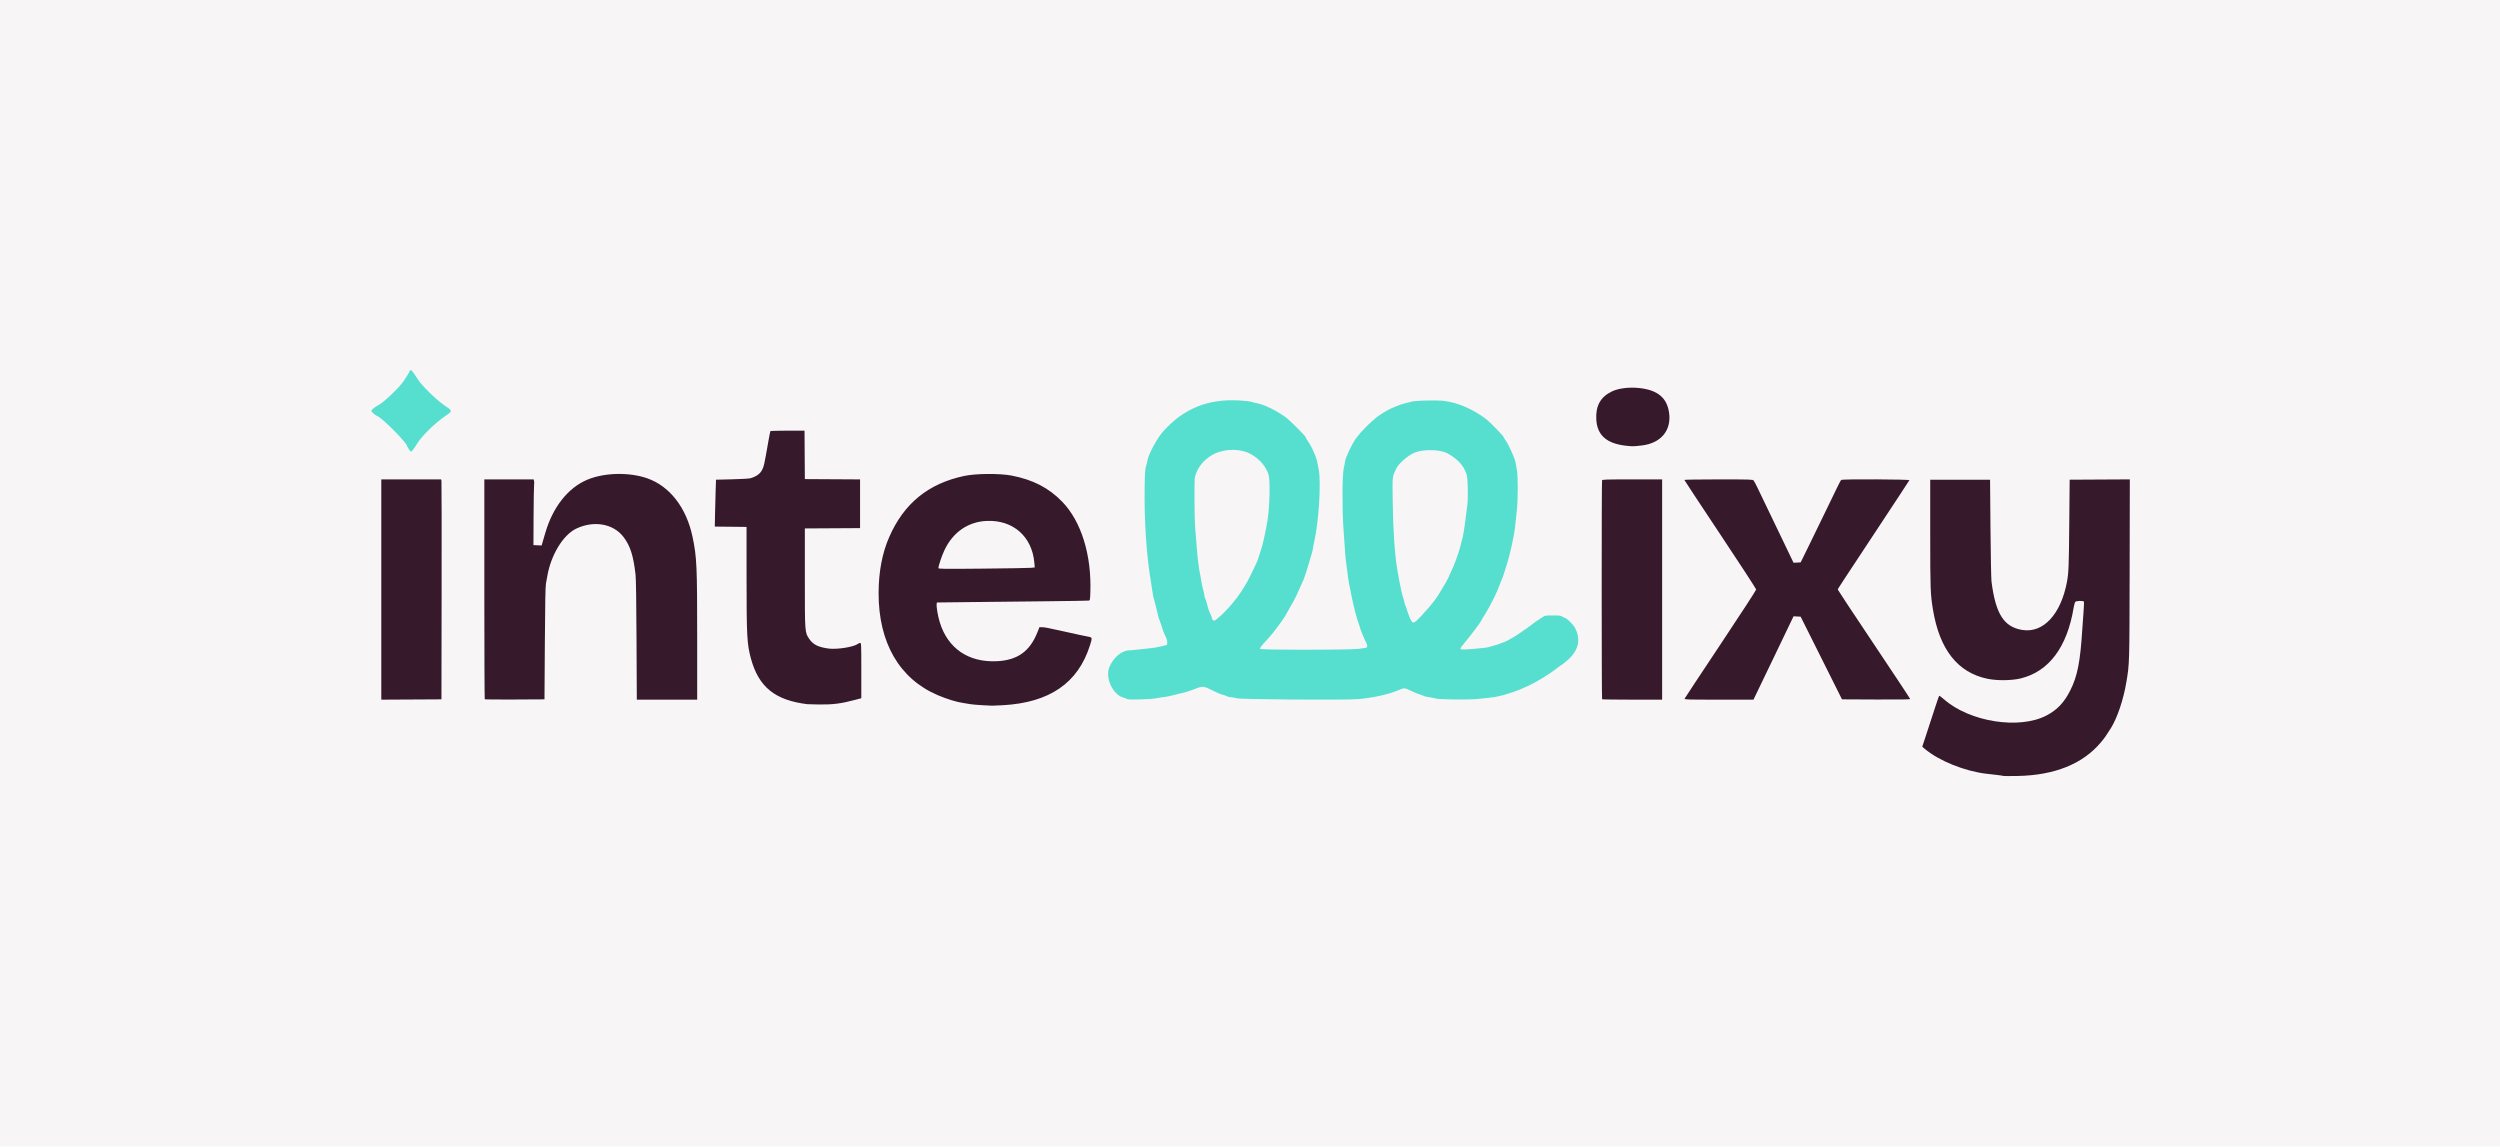
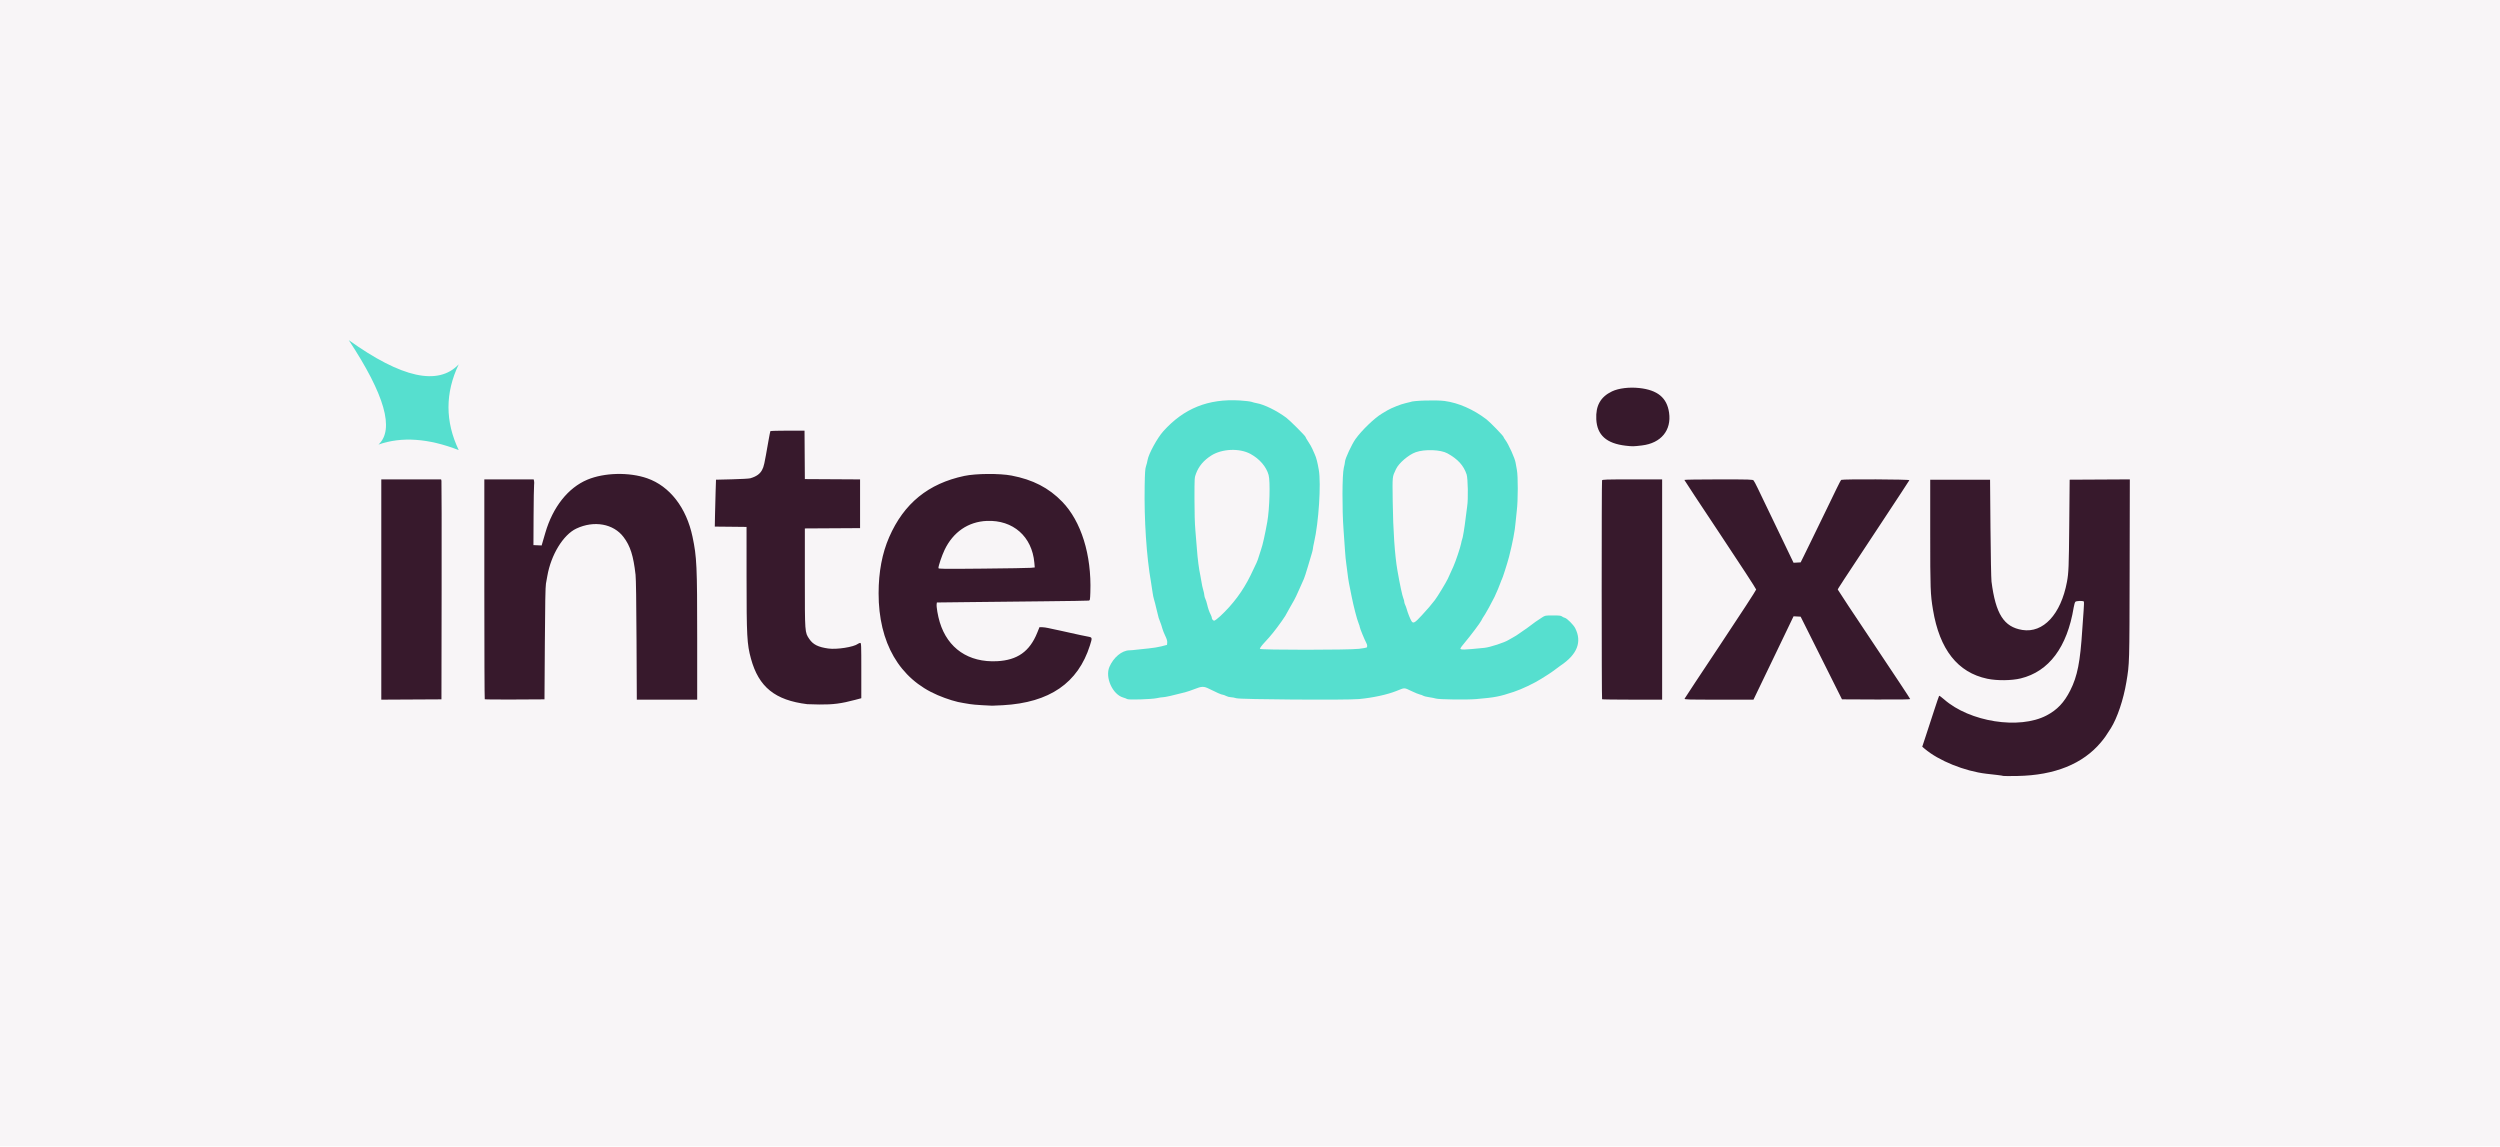
<svg xmlns="http://www.w3.org/2000/svg" viewBox="0 0 2026 929" width="2026" height="929" role="img" aria-label="Intellixy">
  <rect width="2026" height="929" fill="#F8F5F7" />
  <g transform="translate(300 300)" fill-rule="evenodd">
    <path fill="#37192C" d="M1323.48 328.82C1323.35 328.69 1321.11 328.34 1318.5 328.04C1315.89 327.75 1311.94 327.29 1309.73 327.04C1292.17 324.99 1271.04 316.44 1259.77 306.82L1257.79 305.13L1260.9 295.69C1262.6 290.5 1265.61 281.3 1267.58 275.25C1269.55 269.2 1271.3 264.08 1271.47 263.88C1271.64 263.68 1273.45 264.98 1275.48 266.77C1296.25 285.05 1336.44 291.37 1358.5 279.82C1367.17 275.28 1372.79 269.35 1377.75 259.5C1383.55 247.99 1385.81 236.54 1387.49 210C1387.78 205.46 1388.26 198.67 1388.56 194.91C1388.85 191.14 1388.95 187.82 1388.77 187.53C1388.27 186.72 1382.7 186.87 1381.86 187.71C1381.47 188.1 1380.87 190.18 1380.51 192.33C1375.22 224.46 1360.5 244.16 1337.59 249.78C1330.2 251.59 1318.38 251.71 1310.5 250.05C1286.5 245.01 1271.84 226.38 1266.48 194.11C1264.4 181.58 1264.25 177.46 1264.25 132.25L1264.25 88.75L1288.5 88.75L1312.75 88.75L1313.08 128C1313.26 149.59 1313.64 169.05 1313.91 171.25C1317.25 197.56 1323.95 208.09 1338.87 210.51C1355.86 213.26 1370.14 197.87 1375.07 171.5C1376.42 164.24 1376.62 159.33 1376.92 125.25L1377.25 88.75L1401.63 88.62L1426.01 88.49L1425.86 161.37C1425.71 238.59 1425.74 237.59 1423.23 252.66C1420.86 266.95 1415.84 281.85 1410.57 290.25C1406.9 296.1 1405.51 298.08 1402.65 301.5C1387.98 319.07 1365.11 328.31 1334.98 328.85C1328.79 328.96 1323.61 328.95 1323.48 328.82ZM496 271.49C492.01 271.29 487.51 270.89 486 270.6C484.49 270.31 482.16 269.92 480.82 269.74C475.56 269.05 467.4 266.55 459.89 263.34C428.91 250.11 411.96 220.86 412.02 180.75C412.04 163.45 414.9 148.31 420.61 135.25C432.55 107.93 452.28 91.87 481.55 85.67C490.86 83.7 510.09 83.56 519.75 85.4C537.02 88.69 549.89 95.33 560.8 106.58C576.2 122.46 584.66 149.6 583.62 179.88C583.41 186.17 583.35 186.52 582.32 186.72C581.73 186.84 565.5 187.1 546.25 187.29C527 187.49 499.55 187.78 485.25 187.95L459.25 188.25L459.07 189.5C458.75 191.67 460.02 199.06 461.58 204.23C468.03 225.48 484.94 237 508 235.84C524.47 235.02 534.45 227.95 540.57 212.77L542.4 208.25L544.57 208.29C545.77 208.32 547.88 208.6 549.25 208.92C550.62 209.24 552.88 209.73 554.25 210C555.62 210.27 557.65 210.7 558.75 210.95C559.85 211.2 561.99 211.67 563.5 212C565.01 212.33 567.04 212.78 568 213C573.35 214.22 578.49 215.31 581.77 215.92C585.26 216.57 585.29 216.71 583.28 223.05C573.62 253.56 550.6 269.37 512.75 271.51C508.35 271.76 504.41 271.94 504 271.9C503.59 271.87 499.99 271.68 496 271.49ZM354.25 270.67C328.09 267.47 314.85 256.77 308.57 233.75C305.36 221.97 305.02 215.68 305.01 167.38L305 127.02L292.13 126.88L279.27 126.75L279.45 117.25C279.55 112.03 279.78 103.47 279.94 98.25L280.25 88.75L293.25 88.43C300.4 88.26 307.04 87.89 308 87.61C312.92 86.2 315.93 84.07 317.6 80.81C319.13 77.82 319.28 77.12 322.75 57.28C323.47 53.18 324.17 49.63 324.31 49.41C324.45 49.18 330.73 49 338.27 49L351.99 49L352.12 68.62L352.25 88.25L374.62 88.38L397 88.51L397 108.25L397 127.99L374.62 128.12L352.25 128.25L352.25 168.25C352.25 213.11 352.2 212.44 355.87 217.86C358.92 222.34 363.04 224.41 371.27 225.56C378.15 226.52 391.84 224.37 395.25 221.79C395.8 221.37 396.64 221.02 397.12 221.02C397.95 221 398 222.39 398 243.42L398 265.84L393.12 267.14C381.81 270.17 375.21 271.03 364.01 270.93C359.47 270.88 355.07 270.77 354.25 270.67ZM9 177.75L9 88.5L33.24 88.5L57.48 88.5L57.75 89.62C57.9 90.24 57.96 130.35 57.89 178.75L57.75 266.75L33.38 266.88L9 267.01L9 177.75ZM92.84 266.67C92.65 266.49 92.5 226.32 92.5 177.42L92.5 88.5L112.49 88.5L132.48 88.5L132.8 89.76C132.97 90.45 132.98 91.97 132.82 93.13C132.66 94.3 132.48 105.71 132.41 118.5L132.3 141.75L135.62 141.9L138.94 142.04L139.93 138.65C140.48 136.78 141.39 133.67 141.95 131.74C148.04 110.87 160.37 95.29 176.01 88.73C189.71 82.98 209.89 82.51 224.5 87.61C242.77 93.99 256.28 111.43 261.22 135C264.69 151.55 265 158.32 265 217.54L265 267L240.54 267L216.07 267L215.84 218.88C215.7 187.8 215.42 168.98 215.05 165.75C213.3 150.31 210.81 142.49 205.35 135.25C197.17 124.41 181.42 121.59 167.04 128.37C156.45 133.37 146.54 149.56 143.56 166.75C143.27 168.4 142.76 171.21 142.43 173C142 175.3 141.74 189.41 141.54 221.5L141.25 266.75L117.21 266.88C103.99 266.95 93.02 266.86 92.84 266.67ZM998.33 266.67C997.92 266.25 997.89 90.38 998.3 89.29C998.57 88.58 1001.2 88.5 1022.8 88.5L1047 88.5L1047 177.75L1047 267L1022.83 267C1009.54 267 998.52 266.85 998.33 266.67ZM1065.2 266.2C1065.37 265.76 1078.49 245.91 1094.35 222.08C1110.22 198.25 1123.2 178.3 1123.2 177.75C1123.2 177.2 1110.1 157.09 1094.1 133.05C1078.09 109.02 1065 89.16 1065 88.93C1065 88.69 1077.45 88.5 1092.67 88.5C1118.4 88.5 1120.4 88.56 1121.12 89.38C1121.54 89.86 1123.01 92.61 1124.39 95.5C1125.76 98.39 1128.52 104.12 1130.51 108.25C1135.82 119.27 1140.25 128.47 1143.5 135.25C1145.08 138.55 1147.98 144.58 1149.93 148.65L1153.49 156.05L1156.37 155.9L1159.25 155.75L1161.75 150.72C1163.12 147.95 1166.26 141.54 1168.71 136.47C1171.17 131.4 1175.86 121.74 1179.15 115C1182.43 108.26 1186.57 99.71 1188.35 96.01C1190.12 92.3 1191.84 89.09 1192.16 88.89C1193.28 88.18 1247.64 88.42 1247.36 89.14C1247.23 89.49 1237.15 104.84 1224.98 123.26C1191.76 173.5 1189.34 177.21 1189.33 177.77C1189.33 178.06 1202.53 198.02 1218.67 222.11C1234.8 246.21 1248 266.17 1248 266.47C1248 266.85 1239.84 266.97 1220.38 266.88L1192.75 266.75L1176 233.25L1159.25 199.75L1156.37 199.6L1153.49 199.45L1150.18 206.35C1143.12 221.1 1141 225.51 1137.5 232.75C1133.58 240.87 1129.21 249.94 1124.2 260.38L1121.02 267L1092.96 267C1067.47 267 1064.92 266.93 1065.2 266.2ZM535.41 160.16L538.57 159.85L538.24 156.05C536.37 134.8 521.01 121.27 499.75 122.15C484.63 122.78 472.38 131.18 465.48 145.65C463.27 150.3 460.5 158.49 460.5 160.38C460.5 161.08 464.2 161.12 496.38 160.81C516.11 160.63 533.67 160.33 535.41 160.16ZM1017.5 61.2C1001.88 59.41 994.28 52.59 993.63 39.81C993.07 28.77 997.08 21.64 1006.36 17.18C1011.65 14.64 1020.32 13.57 1028.49 14.46C1043.3 16.07 1050.86 22.31 1052.61 34.37C1054.69 48.72 1046.11 59.12 1030.68 60.98C1023.67 61.82 1023.05 61.83 1017.5 61.2Z" />
-     <path fill="#56DFCF" d="M613.5 266.54C613.09 266.25 611.59 265.67 610.17 265.26C601.59 262.73 595.42 248.95 599.07 240.45C602.37 232.77 609.16 227.13 615.25 227.02C616.62 226.99 619.33 226.75 621.25 226.49C623.17 226.23 627.45 225.78 630.75 225.49C634.05 225.2 638.77 224.43 641.25 223.78L645.75 222.6L645.91 220.74C646.02 219.4 645.58 217.88 644.33 215.31C643.38 213.35 642.34 210.74 642.02 209.5C641.52 207.55 641 206.04 638.99 200.75C638.78 200.2 638 197.05 637.25 193.75C636.5 190.45 635.58 186.85 635.2 185.74C634.82 184.63 634.29 182.02 634.02 179.94C633.76 177.86 633.21 174.26 632.8 171.95C629.12 151.07 627.15 121.25 627.64 93.75C627.83 82.84 628.04 79.79 628.72 77.84C629.19 76.51 629.76 74.26 629.99 72.84C630.81 67.84 637.88 54.89 642.75 49.48C659.41 30.93 679.12 23 704.72 24.53C708.9 24.78 713.22 25.3 714.3 25.68C715.38 26.06 717.26 26.54 718.49 26.75C724.46 27.76 734.91 32.91 742.48 38.58C745.42 40.78 758 53.37 758 54.1C758 54.42 759 56.16 760.22 57.96C761.45 59.77 762.93 62.38 763.52 63.75C764.11 65.12 765.01 67.15 765.51 68.25C766.73 70.89 767.7 74.66 768.75 80.75C770.7 92.05 768.67 123.4 764.96 139.39C764.43 141.67 764 143.95 764 144.46C764 144.97 763.67 146.48 763.28 147.82C762.88 149.16 761.39 154.19 759.96 159C758.53 163.81 757.08 168.31 756.73 169C756.38 169.69 754.68 173.51 752.95 177.5C751.21 181.49 749.33 185.46 748.77 186.33C748.21 187.2 746.62 189.98 745.25 192.52C741.49 199.45 741.43 199.54 738.79 203.27C733.53 210.7 729.76 215.39 725 220.42C722.66 222.9 721 225.14 721 225.82C721 226.83 793.21 226.81 801.34 225.8C804.42 225.41 807.17 224.95 807.47 224.77C808.22 224.31 808.13 222.64 807.27 221.08C805.9 218.59 802 209.11 802 208.27C802 207.81 801.55 206.38 801 205.09C799.71 202.08 796.86 191.08 795.23 182.75C794.52 179.18 793.63 174.68 793.24 172.75C792.85 170.82 792.29 167 791.99 164.25C791.7 161.5 791.23 157.9 790.95 156.25C790.67 154.6 790.25 150.21 790.01 146.5C789.78 142.79 789.23 135.03 788.8 129.25C787.58 113 787.69 84.54 789 79.25C789.54 77.05 789.99 74.74 789.99 74.11C790.01 71.81 795.48 60.03 798.5 55.8C803.53 48.75 813.71 38.93 819.79 35.26C821.14 34.45 823.15 33.25 824.25 32.59C827.7 30.55 835.6 27.42 839.17 26.7C841.05 26.32 842.75 25.9 842.95 25.78C844.84 24.61 864.11 24.04 870.75 24.95C882.06 26.5 894.03 31.76 904.6 39.82C907.55 42.07 918.5 53.37 918.5 54.17C918.5 54.44 919.1 55.44 919.83 56.4C922.48 59.87 927.71 71.44 928.24 75C928.42 76.24 928.89 78.87 929.29 80.85C930.27 85.8 930.23 105.69 929.22 113.75C928.81 117.05 928.36 121.44 928.21 123.5C927.79 129.52 925.74 140.31 922.92 151.25C921.62 156.27 917.54 169.08 917.01 169.75C916.8 170.03 916.47 170.81 916.28 171.5C915.89 172.94 912.3 181.52 911.16 183.75C908.02 189.88 904.65 196.07 903.54 197.75C901.7 200.53 901.08 201.56 900.4 203C899.55 204.78 891.52 215.46 887.18 220.58C885.15 222.97 883.5 225.16 883.5 225.45C883.5 226.78 885.93 226.72 903.06 225C907.43 224.56 919.41 220.65 922.41 218.69C923.14 218.21 924.95 217.19 926.43 216.41C927.9 215.63 929.93 214.35 930.93 213.57C931.93 212.79 933.76 211.51 935 210.74C936.24 209.97 938.41 208.42 939.83 207.29C942.59 205.1 945.74 202.89 949.74 200.34C952.21 198.77 952.31 198.75 958.57 198.75C963.68 198.75 965.07 198.91 965.82 199.56C966.33 200 967.41 200.52 968.21 200.71C969.92 201.12 975.15 206.35 976.5 209C982.21 220.19 978.25 230.34 964.62 239.43C963.65 240.08 961.67 241.54 960.21 242.68C958.76 243.82 956.26 245.56 954.66 246.55C953.06 247.54 950.51 249.15 948.99 250.13C943.52 253.65 933.13 258.58 926.75 260.68C914.97 264.57 911.88 265.16 896.5 266.52C889 267.19 865.98 266.89 863.57 266.09C862.64 265.79 860.22 265.31 858.18 265.02C856.14 264.74 853.97 264.2 853.36 263.81C852.75 263.43 851.54 262.99 850.67 262.83C849.8 262.67 846.68 261.4 843.74 259.99C837.75 257.14 838.61 257.15 831.75 259.93C824.41 262.9 812.36 265.51 801.25 266.53C791.09 267.46 705.31 266.88 702 265.86C700.49 265.39 698.41 265.01 697.37 265.01C696.34 265 694.66 264.55 693.63 264C692.6 263.45 691.36 263 690.86 263C689.93 263 685.86 261.23 679.75 258.16C675.54 256.04 673.81 256.1 667.75 258.54C665.55 259.42 662.17 260.56 660.25 261.06C650.72 263.55 644.22 265 642.57 265.02C641.57 265.03 639.29 265.37 637.5 265.78C633.41 266.71 614.6 267.31 613.5 266.54ZM852.31 198.58C857.51 192.92 859.32 190.81 862.83 186.29C864.83 183.71 871.96 171.98 873.33 169C874.82 165.78 876.46 162.17 877.87 159C879.73 154.85 883.49 143.61 884.05 140.55C884.32 139.06 884.68 137.61 884.86 137.32C885.39 136.47 886.92 127.3 887.75 120C888.18 116.29 888.74 111.9 889.01 110.25C889.92 104.62 889.61 87.64 888.54 84.44C886.11 77.2 881.42 72.05 873 67.4C867.53 64.37 854.63 63.89 847.38 66.44C841.52 68.49 833.52 75.35 831.27 80.25C828.22 86.86 828.4 85.1 828.66 106.55C828.93 129.38 830.35 150.17 832.46 162.25C834.46 173.69 836.44 182.97 837.28 184.89C837.68 185.8 838 187.03 838 187.64C838 188.25 838.34 189.39 838.75 190.17C839.15 190.95 839.73 192.52 840.03 193.67C840.74 196.41 842.92 201.92 843.87 203.36C845.31 205.56 846.54 204.86 852.31 198.58ZM688.84 199.38C699.19 189.77 707.28 178.89 713.46 166.25C718.53 155.86 719.12 154.53 720.03 151.35C720.52 149.65 721.41 146.9 722 145.25C723.25 141.76 725.08 133.61 727 122.95C728.88 112.56 729.52 90.09 728.08 84.93C726.23 78.25 720.81 71.93 713.49 67.92C704.51 63 690.28 63.59 681.48 69.24C675.43 73.13 671.51 77.8 669.25 83.8C668 87.11 668 87.19 668 104.43C668 115.51 668.26 124.63 668.73 129.75C669.13 134.15 669.69 141.01 669.98 145C670.55 152.92 671.66 161.42 672.78 166.5C673.17 168.29 673.63 170.88 673.8 172.25C673.97 173.62 674.53 176.18 675.05 177.93C675.57 179.68 676 181.7 676 182.43C676 183.15 676.36 184.42 676.79 185.25C677.22 186.07 677.87 188.09 678.25 189.75C679 193.06 680 195.96 681.21 198.25C681.64 199.07 682 200.05 682 200.41C682 201.65 683.04 203 683.98 203C684.5 203 686.69 201.37 688.84 199.38ZM31.32 64.01C30.59 62.92 30 61.89 30 61.72C30 59.14 10.49 39.31 6 37.33C3.89 36.4 1 33.88 1 32.98C1 32 3.53 29.94 6.94 28.13C10.87 26.04 21.99 15.64 26.05 10.25C28.4 7.13 31.99 1.32 32 0.62C32 0.28 32.39 0 32.88 0C33.71 0 34.36 0.84 38.77 7.66C42.07 12.77 54.02 24.41 60.15 28.49C66.45 32.67 66.65 33.23 62.75 35.82C52.77 42.45 41.53 53.42 37.36 60.58C35.83 63.22 33.6 66 33.02 66C32.81 66 32.04 65.1 31.32 64.01Z" />
+     <path fill="#56DFCF" d="M613.5 266.54C613.09 266.25 611.59 265.67 610.17 265.26C601.59 262.73 595.42 248.95 599.07 240.45C602.37 232.77 609.16 227.13 615.25 227.02C616.62 226.99 619.33 226.75 621.25 226.49C623.17 226.23 627.45 225.78 630.75 225.49C634.05 225.2 638.77 224.43 641.25 223.78L645.75 222.6L645.91 220.74C646.02 219.4 645.58 217.88 644.33 215.31C643.38 213.35 642.34 210.74 642.02 209.5C641.52 207.55 641 206.04 638.99 200.75C638.78 200.2 638 197.05 637.25 193.75C636.5 190.45 635.58 186.85 635.2 185.74C634.82 184.63 634.29 182.02 634.02 179.94C633.76 177.86 633.21 174.26 632.8 171.95C629.12 151.07 627.15 121.25 627.64 93.75C627.83 82.84 628.04 79.79 628.72 77.84C629.19 76.51 629.76 74.26 629.99 72.84C630.81 67.84 637.88 54.89 642.75 49.48C659.41 30.93 679.12 23 704.72 24.53C708.9 24.78 713.22 25.3 714.3 25.68C715.38 26.06 717.26 26.54 718.49 26.75C724.46 27.76 734.91 32.91 742.48 38.58C745.42 40.78 758 53.37 758 54.1C758 54.42 759 56.16 760.22 57.96C761.45 59.77 762.93 62.38 763.52 63.75C764.11 65.12 765.01 67.15 765.51 68.25C766.73 70.89 767.7 74.66 768.75 80.75C770.7 92.05 768.67 123.4 764.96 139.39C764.43 141.67 764 143.95 764 144.46C764 144.97 763.67 146.48 763.28 147.82C762.88 149.16 761.39 154.19 759.96 159C758.53 163.81 757.08 168.31 756.73 169C756.38 169.69 754.68 173.51 752.95 177.5C751.21 181.49 749.33 185.46 748.77 186.33C748.21 187.2 746.62 189.98 745.25 192.52C741.49 199.45 741.43 199.54 738.79 203.27C733.53 210.7 729.76 215.39 725 220.42C722.66 222.9 721 225.14 721 225.82C721 226.83 793.21 226.81 801.34 225.8C804.42 225.41 807.17 224.95 807.47 224.77C808.22 224.31 808.13 222.64 807.27 221.08C805.9 218.59 802 209.11 802 208.27C802 207.81 801.55 206.38 801 205.09C799.71 202.08 796.86 191.08 795.23 182.75C794.52 179.18 793.63 174.68 793.24 172.75C792.85 170.82 792.29 167 791.99 164.25C791.7 161.5 791.23 157.9 790.95 156.25C790.67 154.6 790.25 150.21 790.01 146.5C789.78 142.79 789.23 135.03 788.8 129.25C787.58 113 787.69 84.54 789 79.25C789.54 77.05 789.99 74.74 789.99 74.11C790.01 71.81 795.48 60.03 798.5 55.8C803.53 48.75 813.71 38.93 819.79 35.26C821.14 34.45 823.15 33.25 824.25 32.59C827.7 30.55 835.6 27.42 839.17 26.7C841.05 26.32 842.75 25.9 842.95 25.78C844.84 24.61 864.11 24.04 870.75 24.95C882.06 26.5 894.03 31.76 904.6 39.82C907.55 42.07 918.5 53.37 918.5 54.17C918.5 54.44 919.1 55.44 919.83 56.4C922.48 59.87 927.71 71.44 928.24 75C928.42 76.24 928.89 78.87 929.29 80.85C930.27 85.8 930.23 105.69 929.22 113.75C928.81 117.05 928.36 121.44 928.21 123.5C927.79 129.52 925.74 140.31 922.92 151.25C921.62 156.27 917.54 169.08 917.01 169.75C916.8 170.03 916.47 170.81 916.28 171.5C915.89 172.94 912.3 181.52 911.16 183.75C908.02 189.88 904.65 196.07 903.54 197.75C901.7 200.53 901.08 201.56 900.4 203C899.55 204.78 891.52 215.46 887.18 220.58C885.15 222.97 883.5 225.16 883.5 225.45C883.5 226.78 885.93 226.72 903.06 225C907.43 224.56 919.41 220.65 922.41 218.69C923.14 218.21 924.95 217.19 926.43 216.41C927.9 215.63 929.93 214.35 930.93 213.57C931.93 212.79 933.76 211.51 935 210.74C936.24 209.97 938.41 208.42 939.83 207.29C942.59 205.1 945.74 202.89 949.74 200.34C952.21 198.77 952.31 198.75 958.57 198.75C963.68 198.75 965.07 198.91 965.82 199.56C966.33 200 967.41 200.52 968.21 200.71C969.92 201.12 975.15 206.35 976.5 209C982.21 220.19 978.25 230.34 964.62 239.43C963.65 240.08 961.67 241.54 960.21 242.68C958.76 243.82 956.26 245.56 954.66 246.55C953.06 247.54 950.51 249.15 948.99 250.13C943.52 253.65 933.13 258.58 926.75 260.68C914.97 264.57 911.88 265.16 896.5 266.52C889 267.19 865.98 266.89 863.57 266.09C862.64 265.79 860.22 265.31 858.18 265.02C856.14 264.74 853.97 264.2 853.36 263.81C852.75 263.43 851.54 262.99 850.67 262.83C849.8 262.67 846.68 261.4 843.74 259.99C837.75 257.14 838.61 257.15 831.75 259.93C824.41 262.9 812.36 265.51 801.25 266.53C791.09 267.46 705.31 266.88 702 265.86C700.49 265.39 698.41 265.01 697.37 265.01C696.34 265 694.66 264.55 693.63 264C692.6 263.45 691.36 263 690.86 263C689.93 263 685.86 261.23 679.75 258.16C675.54 256.04 673.81 256.1 667.75 258.54C665.55 259.42 662.17 260.56 660.25 261.06C650.72 263.55 644.22 265 642.57 265.02C641.57 265.03 639.29 265.37 637.5 265.78C633.41 266.71 614.6 267.31 613.5 266.54ZM852.31 198.58C857.51 192.92 859.32 190.81 862.83 186.29C864.83 183.71 871.96 171.98 873.33 169C874.82 165.78 876.46 162.17 877.87 159C879.73 154.85 883.49 143.61 884.05 140.55C884.32 139.06 884.68 137.61 884.86 137.32C885.39 136.47 886.92 127.3 887.75 120C888.18 116.29 888.74 111.9 889.01 110.25C889.92 104.62 889.61 87.64 888.54 84.44C886.11 77.2 881.42 72.05 873 67.4C867.53 64.37 854.63 63.89 847.38 66.44C841.52 68.49 833.52 75.35 831.27 80.25C828.22 86.86 828.4 85.1 828.66 106.55C828.93 129.38 830.35 150.17 832.46 162.25C834.46 173.69 836.44 182.97 837.28 184.89C837.68 185.8 838 187.03 838 187.64C838 188.25 838.34 189.39 838.75 190.17C839.15 190.95 839.73 192.52 840.03 193.67C840.74 196.41 842.92 201.92 843.87 203.36C845.31 205.56 846.54 204.86 852.31 198.58ZM688.84 199.38C699.19 189.77 707.28 178.89 713.46 166.25C718.53 155.86 719.12 154.53 720.03 151.35C720.52 149.65 721.41 146.9 722 145.25C723.25 141.76 725.08 133.61 727 122.95C728.88 112.56 729.52 90.09 728.08 84.93C726.23 78.25 720.81 71.93 713.49 67.92C704.51 63 690.28 63.59 681.48 69.24C675.43 73.13 671.51 77.8 669.25 83.8C668 87.11 668 87.19 668 104.43C668 115.51 668.26 124.63 668.73 129.75C669.13 134.15 669.69 141.01 669.98 145C670.55 152.92 671.66 161.42 672.78 166.5C673.17 168.29 673.63 170.88 673.8 172.25C673.97 173.62 674.53 176.18 675.05 177.93C675.57 179.68 676 181.7 676 182.43C676 183.15 676.36 184.42 676.79 185.25C677.22 186.07 677.87 188.09 678.25 189.75C679 193.06 680 195.96 681.21 198.25C681.64 199.07 682 200.05 682 200.41C682 201.65 683.04 203 683.98 203C684.5 203 686.69 201.37 688.84 199.38ZM-17.35 -24.35Q46.8 21.63 71.75 -4.75Q55.17 30 71.75 64.75Q34.77 50.4 6.71 60.29Q26.4 42.03 -17.35 -24.35Z" />
  </g>
</svg>
